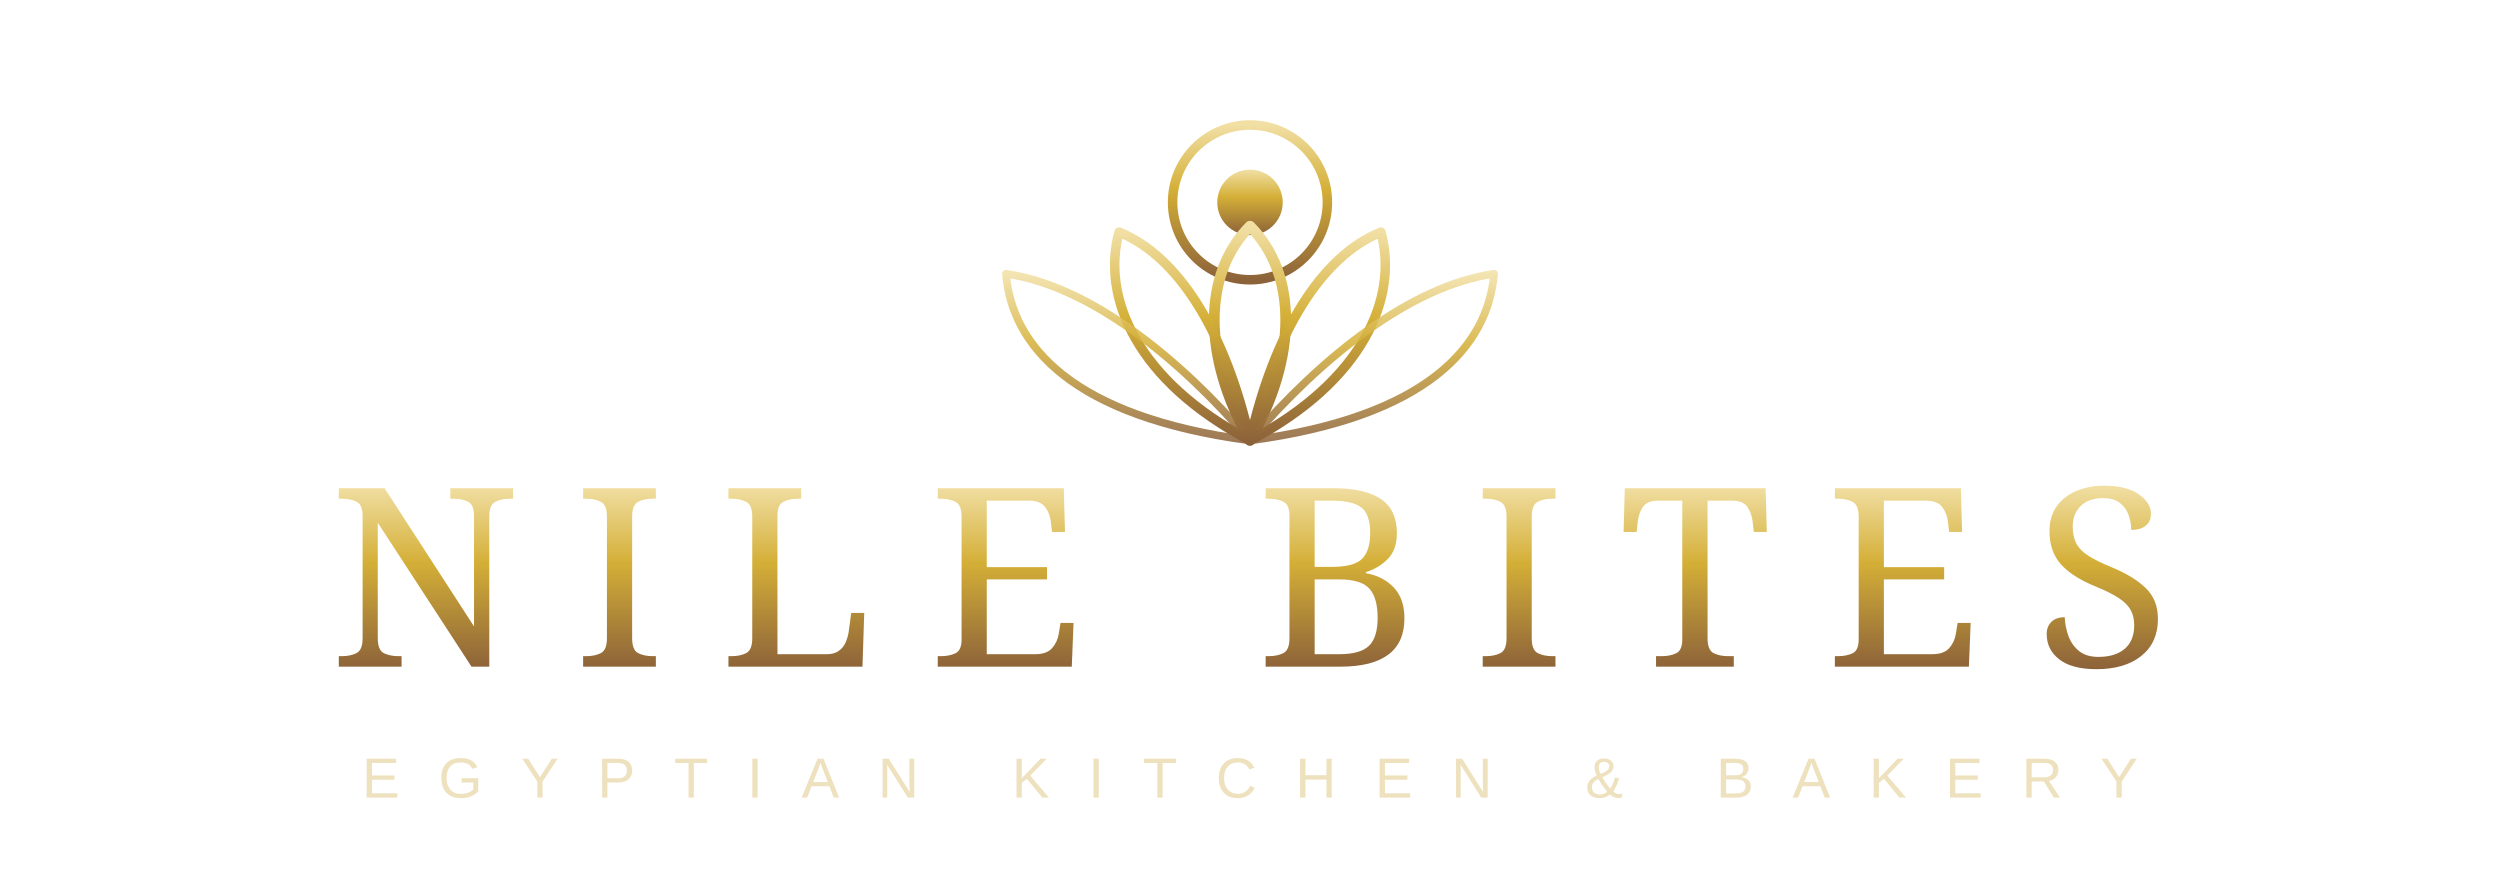
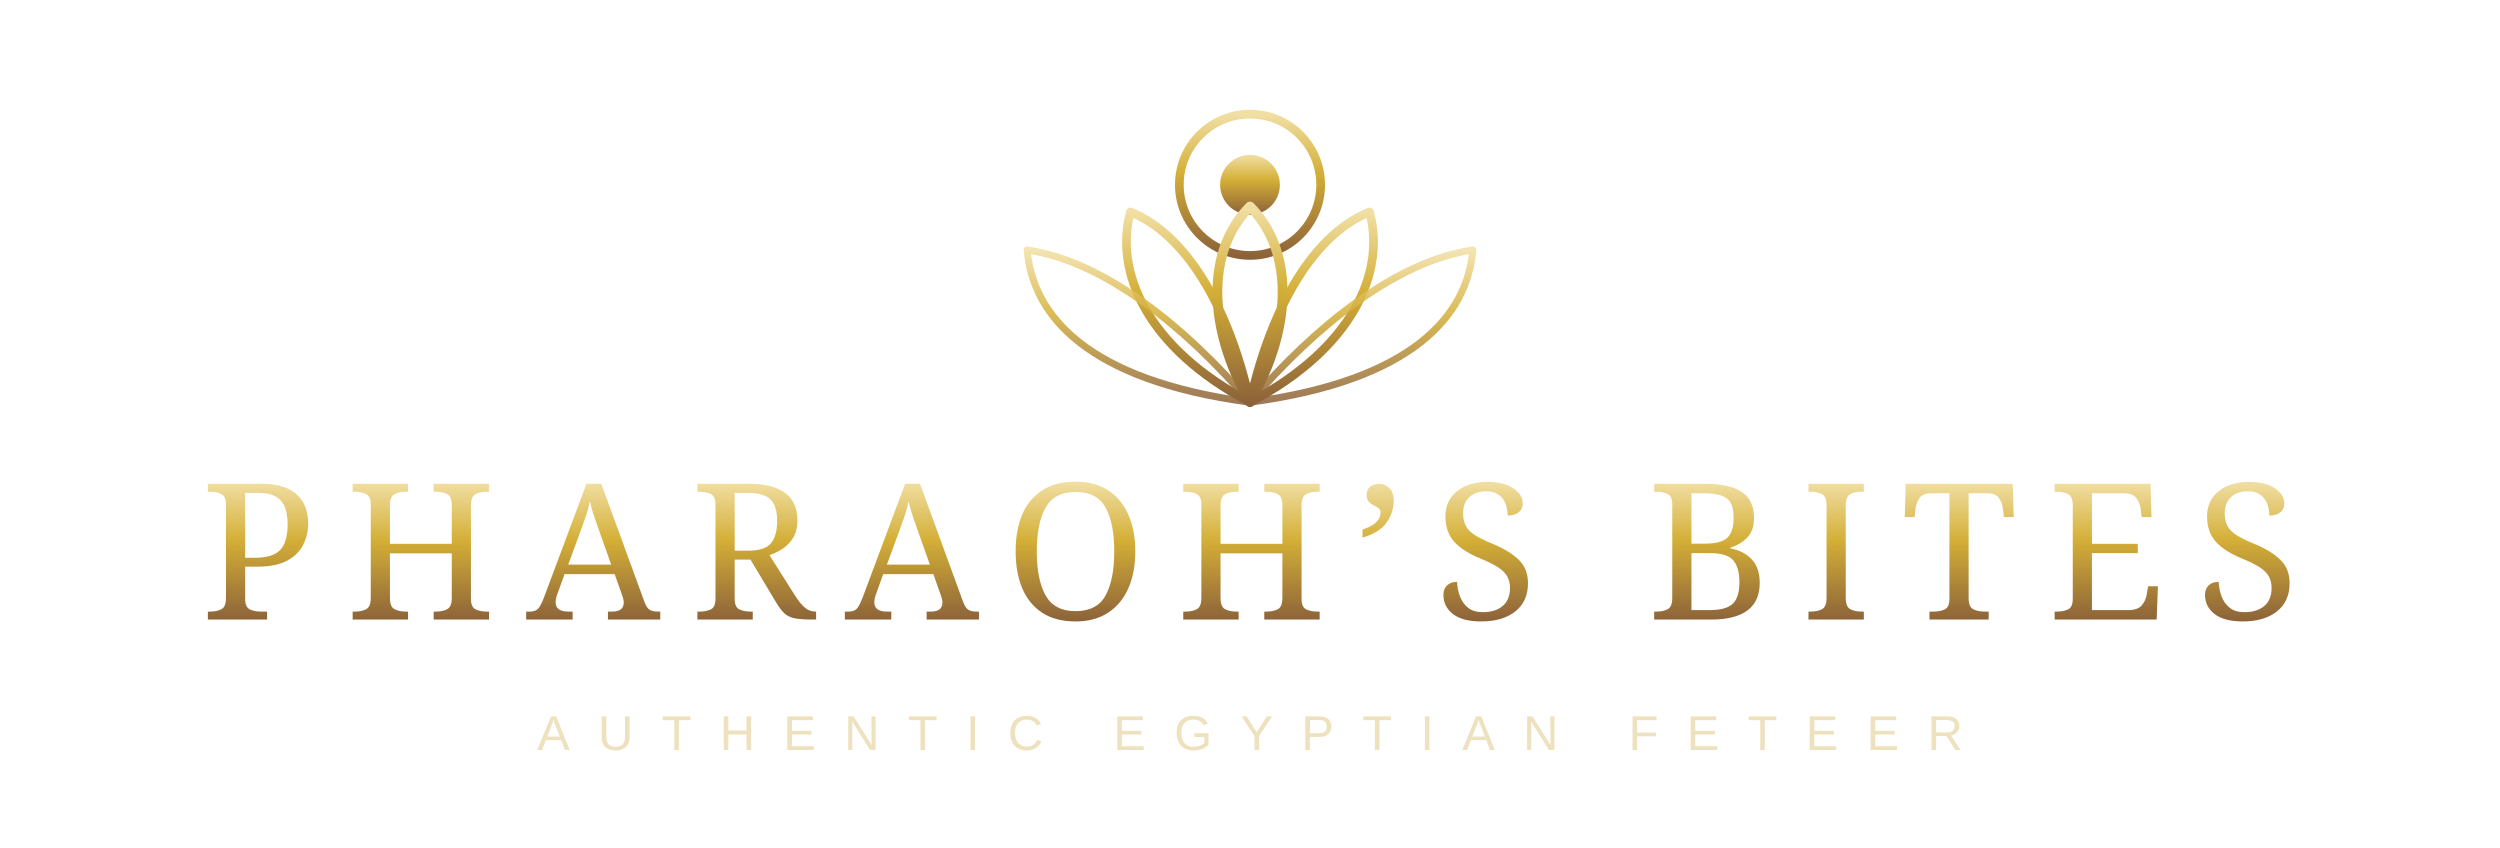
- <svg xmlns="http://www.w3.org/2000/svg" viewBox="0 0 420 150" role="img" aria-label="Nile Bites">
+ <svg xmlns="http://www.w3.org/2000/svg" viewBox="0 0 460 156" role="img" aria-label="Pharaoh's Bites">
  <defs>
    <linearGradient id="nbGold" x1="0" y1="0" x2="0" y2="1">
      <stop offset="0%" stop-color="#F1DFA4" />
      <stop offset="42%" stop-color="#D4AF37" />
      <stop offset="100%" stop-color="#8C6239" />
    </linearGradient>
  </defs>
-   <g transform="translate(210 40)">
+   <g transform="translate(230 40)">
    <circle cx="0" cy="-6" r="13" fill="none" stroke="url(#nbGold)" stroke-width="1.6" />
    <circle cx="0" cy="-6" r="5.5" fill="url(#nbGold)" />
    <path d="M0 34 C -8 20 -8 6 0 -2 C 8 6 8 20 0 34 Z" fill="none" stroke="url(#nbGold)" stroke-width="1.8" stroke-linejoin="round" />
    <path d="M0 34 C -19 24 -25 10 -22 -1 C -12 3 -4 16 0 34 Z" fill="none" stroke="url(#nbGold)" stroke-width="1.6" stroke-linejoin="round" />
    <path d="M0 34 C 19 24 25 10 22 -1 C 12 3 4 16 0 34 Z" fill="none" stroke="url(#nbGold)" stroke-width="1.6" stroke-linejoin="round" />
    <path d="M0 34 C -30 30 -40 18 -41 6 C -27 8 -12 20 0 34 Z" fill="none" stroke="url(#nbGold)" stroke-width="1.3" stroke-linejoin="round" opacity=".85" />
    <path d="M0 34 C 30 30 40 18 41 6 C 27 8 12 20 0 34 Z" fill="none" stroke="url(#nbGold)" stroke-width="1.3" stroke-linejoin="round" opacity=".85" />
    <path d="M-56 38 H 56" stroke="url(#nbGold)" stroke-width="1" opacity=".55" />
    <path d="M-34 43 H 34" stroke="url(#nbGold)" stroke-width="1" opacity=".3" />
  </g>
-   <text x="210" y="112" text-anchor="middle" font-family="'Cormorant Garamond','Trajan Pro',Georgia,serif" font-size="42" letter-spacing="9" fill="url(#nbGold)">NILE BITES</text>
-   <text x="210" y="134" text-anchor="middle" font-family="'Jost','Helvetica Neue',Arial,sans-serif" font-size="9.5" letter-spacing="6.5" fill="#E7D5A5" opacity=".72">EGYPTIAN KITCHEN &amp; BAKERY</text>
+   <text x="230" y="114" text-anchor="middle" font-family="'Cormorant Garamond','Trajan Pro',Georgia,serif" font-size="35" letter-spacing="5.5" fill="url(#nbGold)">PHARAOH’S BITES</text>
+   <text x="230" y="138" text-anchor="middle" font-family="'Jost','Helvetica Neue',Arial,sans-serif" font-size="9" letter-spacing="5.2" fill="#E7D5A5" opacity=".72">AUTHENTIC EGYPTIAN FETEER</text>
</svg>
